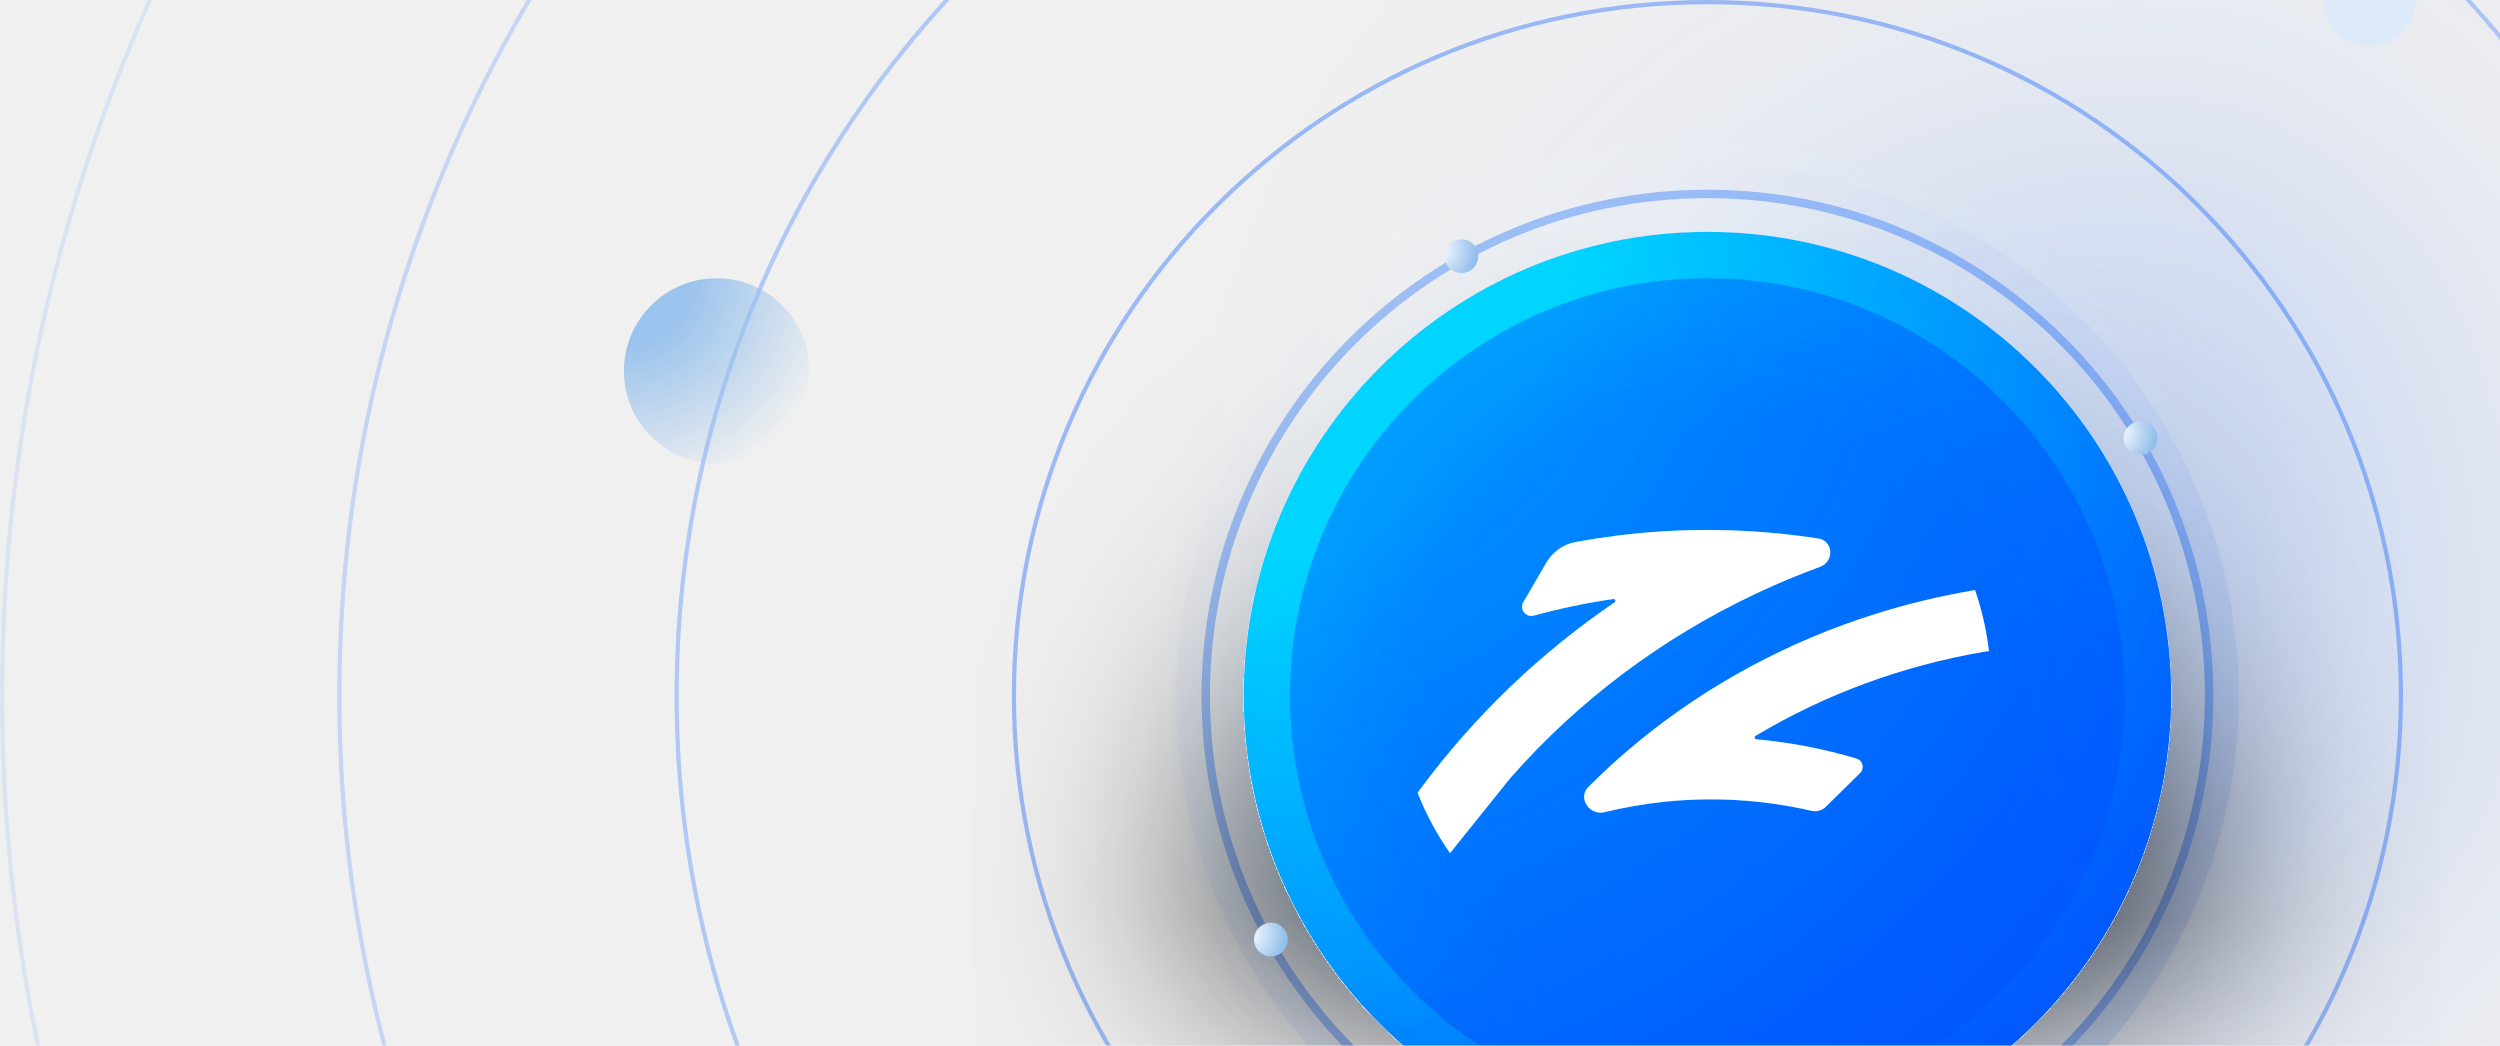
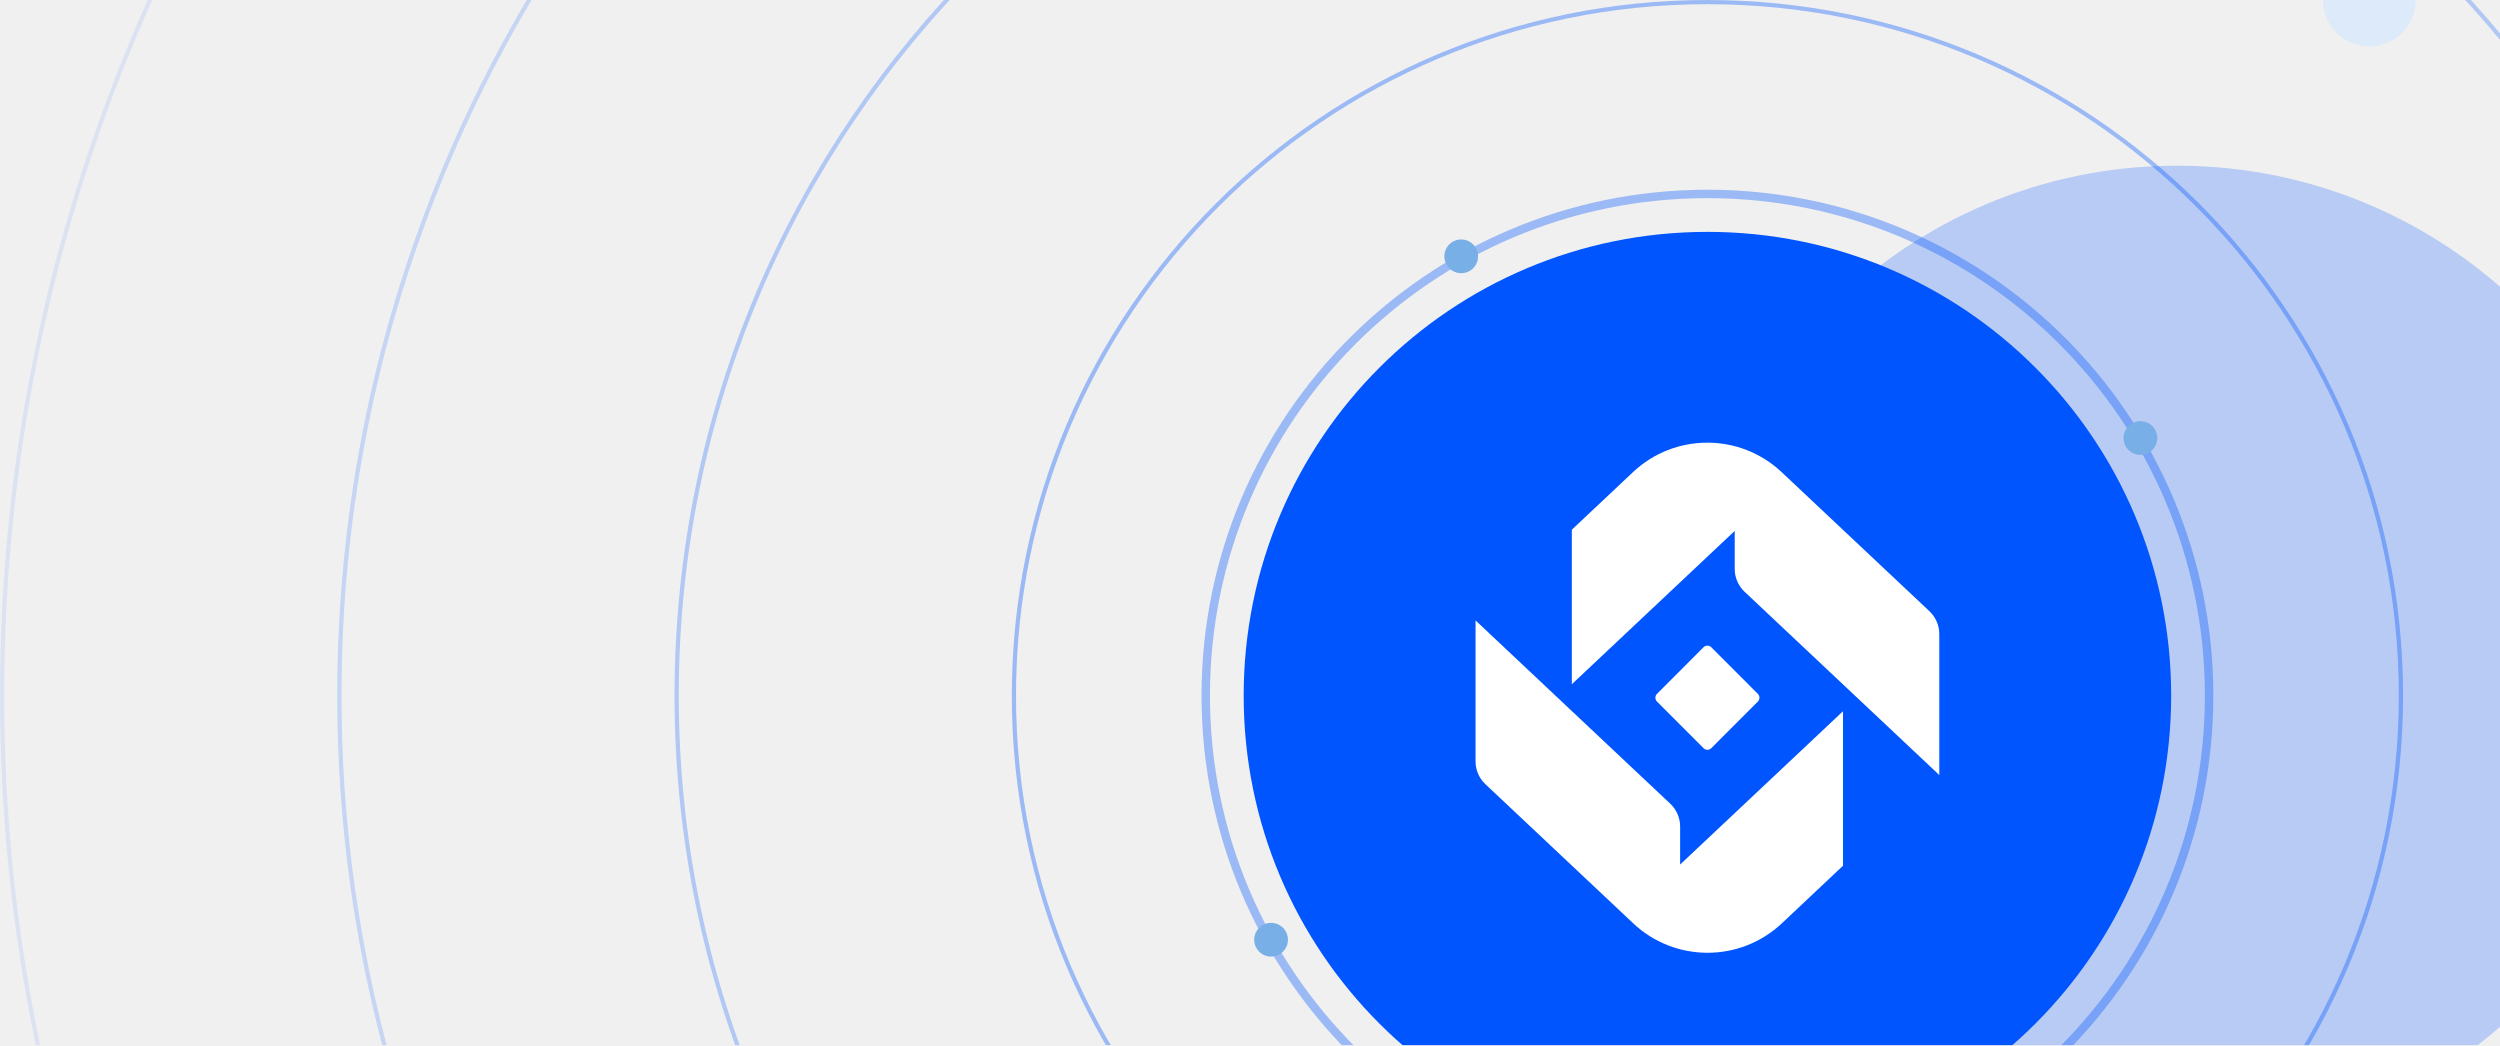
<svg xmlns="http://www.w3.org/2000/svg" width="593" height="248" viewBox="0 0 593 248" fill="none">
-   <g clip-path="url(#clip0_107:906)">
-     <g opacity="0.44">
-       <circle opacity="0.8" cx="405" cy="165" r="164.5" stroke="#0055FE" />
-       <circle opacity="0.8" cx="405" cy="165" r="119" stroke="#0055FE" stroke-width="2" />
-       <circle opacity="0.24" cx="405" cy="165" r="122" transform="rotate(150 405 165)" stroke="url(#paint0_linear_107:906)" stroke-width="8" />
-       <circle opacity="0.6" cx="405" cy="165" r="244.5" stroke="#0055FE" />
-       <circle opacity="0.4" cx="405" cy="165" r="324.5" stroke="#0055FE" />
-       <circle opacity="0.2" cx="405" cy="165" r="404.5" stroke="#0055FE" />
+   <g clip-path="url(#clip0_308_888)">
+     <mask id="mask0_308_888" style="mask-type:alpha" x="0" y="0" width="593" height="248">
+       <path d="M593 0H0V248H593V0Z" fill="white" />
+     </mask>
+     <g mask="url(#mask0_308_888)">
+       <g opacity="0.44">
+         <path opacity="0.8" d="M405 329.5C495.851 329.5 569.5 255.851 569.5 165C569.5 74.149 495.851 0.5 405 0.5C314.149 0.5 240.5 74.149 240.5 165C240.5 255.851 314.149 329.5 405 329.5Z" stroke="#0055FE" />
+         <path opacity="0.8" d="M405 284C470.722 284 524 230.722 524 165C524 99.278 470.722 46 405 46C339.278 46 286 99.278 286 165C286 230.722 339.278 284 405 284Z" stroke="#0055FE" stroke-width="2" />
+         <path opacity="0.24" d="M405 287C472.379 287 527 232.379 527 165C527 97.621 472.379 43 405 43C337.621 43 283 97.621 283 165C283 232.379 337.621 287 405 287Z" stroke="url(#paint0_linear_308_888)" stroke-width="8" />
+         <path opacity="0.6" d="M405 409.5C540.034 409.5 649.5 300.034 649.5 165C649.5 29.966 540.034 -79.5 405 -79.5C269.966 -79.5 160.5 29.966 160.5 165C160.5 300.034 269.966 409.5 405 409.5Z" stroke="#0055FE" />
+         <path opacity="0.4" d="M405 489.5C584.216 489.5 729.5 344.216 729.5 165C729.5 -14.216 584.216 -159.5 405 -159.5C225.784 -159.5 80.5 -14.216 80.5 165C80.5 344.216 225.784 489.5 405 489.5Z" stroke="#0055FE" />
+         <path opacity="0.2" d="M405 569.5C628.399 569.5 809.5 388.399 809.5 165C809.5 -58.399 628.399 -239.5 405 -239.5C181.601 -239.5 0.5 -58.399 0.5 165C0.5 388.399 181.601 569.5 405 569.5Z" stroke="#0055FE" />
+       </g>
+       <path fill-rule="evenodd" clip-rule="evenodd" d="M1033.3 250.5C1033.2 250.5 1033.1 250.5 1032.9 250.6C1032.8 250.7 1032.7 250.7 1032.6 250.8C1032.5 250.9 1032.5 251 1032.4 251.1C1032.4 251.2 1032.4 251.3 1032.4 251.5C1032.4 251.7 1032.5 251.8 1032.6 251.9C1032.7 252 1032.8 252.1 1033 252.1C1033.1 252.1 1033.2 252.1 1033.3 252.1C1033.4 252.1 1033.5 252 1033.6 251.9C1033.7 251.8 1033.8 251.7 1033.8 251.6C1033.8 251.5 1033.9 251.4 1033.9 251.3C1033.9 251.2 1033.9 251.1 1033.8 251C1033.8 250.9 1033.7 250.8 1033.6 250.7C1033.5 250.6 1033.4 250.6 1033.3 250.5C1033.5 250.6 1033.4 250.5 1033.3 250.5ZM623.4 317.4C623.3 317.4 623.2 317.4 623.1 317.5C623 317.6 622.9 317.6 622.8 317.7C622.7 317.8 622.7 317.9 622.6 318C622.6 318.1 622.6 318.2 622.6 318.4C622.6 318.6 622.7 318.7 622.8 318.8C622.9 318.9 623.1 319 623.2 319C623.4 319 623.5 319 623.7 318.9C623.9 318.8 624 318.7 624.1 318.5C624.2 318.3 624.2 318.2 624.2 318C624.2 317.8 624.1 317.7 624 317.5C623.9 317.4 623.8 317.4 623.7 317.3C623.6 317.4 623.5 317.4 623.4 317.4ZM-342.3 -301.7C-342.2 -301.8 -342.1 -301.8 -342.1 -301.9C-342 -302 -342 -302.1 -342 -302.2C-342 -302.3 -342 -302.4 -342 -302.5C-342 -302.6 -342.1 -302.7 -342.2 -302.8C-342.3 -303 -342.5 -303.1 -342.7 -303.1C-342.9 -303.1 -343.1 -303.1 -343.3 -303C-343.4 -302.9 -343.5 -302.9 -343.5 -302.8C-343.6 -302.7 -343.6 -302.6 -343.6 -302.5C-343.6 -302.4 -343.6 -302.3 -343.6 -302.2C-343.6 -302.1 -343.5 -302 -343.4 -302C-343.3 -301.8 -343.1 -301.7 -342.9 -301.7C-342.7 -301.7 -342.5 -301.6 -342.3 -301.7ZM257 -103.6C256.9 -103.7 256.8 -103.7 256.8 -103.8C256.7 -103.9 256.7 -104 256.7 -104.1C256.7 -104.2 256.7 -104.3 256.7 -104.4C256.7 -104.5 256.8 -104.6 256.9 -104.6C257 -104.8 257.2 -104.9 257.4 -104.9C257.6 -104.9 257.8 -104.9 258 -104.8C258.1 -104.7 258.2 -104.7 258.2 -104.6C258.3 -104.5 258.3 -104.4 258.3 -104.3C258.3 -104.2 258.3 -104.1 258.3 -104C258.3 -103.9 258.2 -103.8 258.1 -103.8C258 -103.6 257.8 -103.5 257.5 -103.5C257.4 -103.5 257.2 -103.5 257 -103.6ZM1303.1 -68.8C1302.9 -68.9 1302.8 -69 1302.7 -69.2C1302.6 -69.4 1302.5 -69.6 1302.5 -69.8C1302.5 -70 1302.5 -70.2 1302.6 -70.4C1302.7 -70.6 1302.8 -70.8 1302.9 -70.9C1303.2 -71.2 1303.6 -71.5 1304 -71.6C1304.4 -71.7 1304.9 -71.6 1305.3 -71.4C1305.6 -71.2 1305.8 -71 1305.9 -70.7C1306 -70.4 1306 -70.1 1305.9 -69.8C1305.8 -69.6 1305.7 -69.4 1305.6 -69.3C1305.3 -69 1304.9 -68.7 1304.5 -68.6C1303.9 -68.5 1303.4 -68.6 1303.1 -68.8ZM-91.5 361.2C-91.8 361.2 -92.1 361.3 -92.4 361.5C-92.7 361.7 -92.8 361.9 -92.9 362.2C-93 362.5 -93 362.8 -93 363.1C-92.9 363.4 -92.8 363.7 -92.6 363.9C-92.4 364.1 -92.1 364.3 -91.8 364.3C-91.5 364.4 -91.2 364.3 -90.9 364.2C-90.6 364.1 -90.4 363.9 -90.2 363.6C-90 363.3 -89.9 363 -89.9 362.7C-89.9 362.5 -89.9 362.3 -90 362.1C-90.1 361.9 -90.2 361.7 -90.4 361.6C-90.5 361.5 -90.7 361.3 -90.9 361.3C-91.1 361.2 -91.3 361.2 -91.5 361.2ZM-387.3 96C-387.2 95.9 -387.1 95.9 -387.1 95.8C-387 95.7 -387 95.5 -387 95.4C-387 95.3 -387.1 95.1 -387.2 95C-387.3 94.8 -387.5 94.7 -387.7 94.7C-387.9 94.7 -388.1 94.7 -388.3 94.8C-388.4 94.9 -388.5 94.9 -388.5 95C-388.6 95.1 -388.6 95.3 -388.6 95.4C-388.6 95.5 -388.5 95.7 -388.4 95.8C-388.3 96 -388.1 96.1 -387.9 96.1C-387.7 96.2 -387.4 96.1 -387.3 96ZM1267.4 722.2C1267.3 722.1 1267.3 722.1 1267.2 722C1267.1 721.9 1267.1 721.8 1267.1 721.7C1267.1 721.6 1267.1 721.5 1267.1 721.4C1267.1 721.3 1267.2 721.2 1267.2 721.1C1267.3 720.9 1267.5 720.8 1267.8 720.8C1268 720.8 1268.2 720.8 1268.4 720.9C1268.5 721 1268.6 721 1268.6 721.1C1268.7 721.2 1268.7 721.3 1268.7 721.4C1268.7 721.5 1268.7 721.6 1268.7 721.7C1268.7 721.8 1268.6 721.9 1268.5 721.9C1268.4 722.1 1268.2 722.2 1268 722.2C1267.9 722.3 1267.6 722.3 1267.4 722.2ZM-544.4 448.9C-544.5 448.7 -544.5 448.5 -544.4 448.3C-544.4 448.1 -544.3 447.9 -544.2 447.7C-544.1 447.5 -543.9 447.4 -543.8 447.3C-543.6 447.2 -543.4 447.1 -543.2 447.1C-542.8 446.9 -542.3 446.9 -541.9 447C-541.5 447.1 -541.1 447.4 -540.9 447.8C-540.8 448 -540.8 448.2 -540.9 448.4C-540.9 448.6 -541 448.8 -541.1 449C-541.2 449.2 -541.4 449.3 -541.5 449.4C-541.7 449.5 -541.9 449.6 -542.1 449.6C-542.5 449.8 -543 449.8 -543.4 449.7C-543.8 449.6 -544.2 449.3 -544.4 448.9ZM-608.1 128.3C-608 128.4 -607.9 128.4 -607.9 128.5C-607.8 128.6 -607.8 128.7 -607.8 128.8C-607.8 128.9 -607.8 129 -607.8 129.1C-607.8 129.2 -607.9 129.3 -608 129.4L-608.1 128.3ZM176 -438.9C176.1 -439 176.2 -439 176.2 -439.1C176.3 -439.3 176.4 -439.5 176.3 -439.7C176.3 -439.8 176.2 -439.9 176.2 -440C176.1 -440.2 175.9 -440.3 175.7 -440.4C175.5 -440.4 175.4 -440.4 175.2 -440.4C175.1 -440.3 174.9 -440.3 174.8 -440.1C174.7 -440 174.7 -439.9 174.7 -439.8C174.7 -439.7 174.7 -439.6 174.7 -439.5C174.7 -439.4 174.8 -439.3 174.8 -439.2C174.9 -439 175.1 -438.9 175.3 -438.8C175.6 -438.8 175.8 -438.8 176 -438.9ZM1255.8 -422.2C1255.7 -422.3 1255.6 -422.3 1255.6 -422.4C1255.5 -422.5 1255.5 -422.6 1255.5 -422.7C1255.5 -422.8 1255.5 -422.9 1255.5 -423C1255.5 -423.1 1255.6 -423.2 1255.7 -423.2C1255.8 -423.4 1256 -423.5 1256.2 -423.5C1256.4 -423.5 1256.6 -423.5 1256.8 -423.4C1256.9 -423.3 1257 -423.3 1257 -423.2C1257 -423.1 1257.1 -423 1257.1 -422.9C1257.1 -422.8 1257.1 -422.7 1257.1 -422.6C1257.1 -422.5 1257 -422.4 1256.9 -422.4C1256.8 -422.2 1256.6 -422.1 1256.4 -422.1C1256.2 -422.1 1255.9 -422.1 1255.8 -422.2ZM232.4 721.1C232.2 721.1 232 721 231.8 720.9C231.6 720.8 231.5 720.6 231.5 720.3C231.5 720.2 231.5 720.1 231.5 720C231.5 719.9 231.6 719.8 231.7 719.7C231.8 719.6 231.9 719.6 232 719.5C232.1 719.5 232.2 719.5 232.3 719.5C232.5 719.5 232.7 719.6 232.9 719.7C233.1 719.8 233.2 720 233.2 720.3C233.2 720.4 233.2 720.5 233.2 720.6C233.2 720.7 233.1 720.8 233 720.9C232.9 721 232.8 721 232.7 721.1C232.6 721.1 232.5 721.1 232.4 721.1Z" fill="white" />
+       <g opacity="0.24">
+         <path d="M632.9 155.8C632.9 220.1 580.7 272.3 516.4 272.3C452.1 272.3 399.9 220.1 399.9 155.8C399.9 91.5 452.1 39.3 516.4 39.3C580.7 39.3 632.9 91.4 632.9 155.8Z" fill="#0055FE" />
+       </g>
+       <path d="M170 110C182.15 110 192 100.15 192 88C192 75.85 182.15 66 170 66C157.85 66 148 75.85 148 88C148 100.15 157.85 110 170 110Z" fill="url(#paint1_radial_308_888)" />
+       <path d="M295 165C295 104.2 344.2 55 405 55C465.8 55 515 104.2 515 165C515 225.8 465.8 275 405 275C344.2 275 295 225.8 295 165Z" fill="#0055FE" />
+       <path d="M387.386 219.003C397.301 228.336 412.756 228.331 422.672 218.998L437.162 205.351V168.703L398.526 205.069V196.049C398.526 194.004 397.682 192.048 396.192 190.645L350 147.163V180.603C350 182.647 350.844 184.604 352.334 186.007L387.386 218.998V219.003Z" fill="white" />
+       <path d="M404.081 153.525L393.039 164.58C392.532 165.087 392.532 165.91 393.039 166.417L404.081 177.472C404.588 177.98 405.409 177.98 405.916 177.472L416.958 166.417C417.465 165.91 417.465 165.087 416.958 164.58L405.916 153.525C405.409 153.017 404.588 153.017 404.081 153.525Z" fill="white" />
+       <path d="M457.671 144.988L422.614 111.997C412.699 102.664 397.239 102.669 387.328 112.002L372.838 125.649V162.302L411.474 125.936V134.956C411.474 137.001 412.318 138.962 413.808 140.36L460 183.837V150.392C460 148.347 459.156 146.391 457.666 144.988H457.671Z" fill="white" />
+       <path d="M405 275C465.751 275 515 225.751 515 165C515 104.249 465.751 55 405 55C344.249 55 295 104.249 295 165C295 225.751 344.249 275 405 275Z" fill="url(#paint2_radial_308_888)" />
+       <path d="M405 269.5C462.714 269.5 509.5 222.714 509.5 165C509.5 107.286 462.714 60.5 405 60.5C347.286 60.5 300.5 107.286 300.5 165C300.5 222.714 347.286 269.5 405 269.5Z" stroke="url(#paint3_radial_308_888)" stroke-width="11" />
+       <path d="M405 269.5C462.714 269.5 509.5 222.714 509.5 165C509.5 107.286 462.714 60.5 405 60.5C347.286 60.5 300.5 107.286 300.5 165C300.5 222.714 347.286 269.5 405 269.5Z" stroke="url(#paint4_radial_308_888)" stroke-width="11" />
+       <g opacity="0.12">
+         <path d="M405 269.5C462.714 269.5 509.5 222.714 509.5 165C509.5 107.286 462.714 60.5 405 60.5C347.286 60.5 300.5 107.286 300.5 165C300.5 222.714 347.286 269.5 405 269.5Z" stroke="url(#paint5_radial_308_888)" stroke-width="11" />
+       </g>
+       <g opacity="0.12">
+         <path d="M405 269.5C462.714 269.5 509.5 222.714 509.5 165C509.5 107.286 462.714 60.5 405 60.5C347.286 60.5 300.5 107.286 300.5 165C300.5 222.714 347.286 269.5 405 269.5Z" stroke="url(#paint6_radial_308_888)" stroke-width="11" />
+       </g>
+       <g opacity="0.16">
+         <path d="M405 275C465.751 275 515 225.751 515 165C515 104.249 465.751 55 405 55C344.249 55 295 104.249 295 165C295 225.751 344.249 275 405 275Z" fill="url(#paint7_radial_308_888)" />
+       </g>
+       <path d="M562 11C568.075 11 573 6.075 573 -3.05176e-05C573 -6.075 568.075 -11 562 -11C555.925 -11 551 -6.075 551 -3.05176e-05C551 6.075 555.925 11 562 11Z" fill="#DCEAF9" />
+       <path d="M507.7 107.9C509.909 107.9 511.7 106.109 511.7 103.9C511.7 101.691 509.909 99.9 507.7 99.9C505.491 99.9 503.7 101.691 503.7 103.9C503.7 106.109 505.491 107.9 507.7 107.9Z" fill="url(#paint8_radial_308_888)" />
+       <path d="M301.5 226.9C303.709 226.9 305.5 225.109 305.5 222.9C305.5 220.691 303.709 218.9 301.5 218.9C299.291 218.9 297.5 220.691 297.5 222.9C297.5 225.109 299.291 226.9 301.5 226.9Z" fill="url(#paint9_radial_308_888)" />
+       <path d="M346.6 64.8C348.809 64.8 350.6 63.009 350.6 60.8C350.6 58.591 348.809 56.8 346.6 56.8C344.391 56.8 342.6 58.591 342.6 60.8C342.6 63.009 344.391 64.8 346.6 64.8Z" fill="url(#paint10_radial_308_888)" />
    </g>
-     <path fill-rule="evenodd" clip-rule="evenodd" d="M1033.29 250.534C1033.17 250.537 1033.05 250.566 1032.94 250.618C1032.84 250.671 1032.75 250.746 1032.67 250.839C1032.6 250.932 1032.55 251.039 1032.52 251.155C1032.49 251.27 1032.49 251.39 1032.51 251.506C1032.54 251.661 1032.62 251.803 1032.74 251.914C1032.85 252.025 1032.99 252.101 1033.15 252.131C1033.27 252.153 1033.39 252.149 1033.5 252.12C1033.62 252.09 1033.72 252.036 1033.81 251.96C1033.91 251.884 1033.98 251.789 1034.03 251.682C1034.08 251.574 1034.11 251.457 1034.11 251.339C1034.11 251.232 1034.08 251.126 1034.04 251.028C1034 250.93 1033.94 250.841 1033.86 250.766C1033.79 250.691 1033.7 250.632 1033.6 250.593C1033.5 250.553 1033.39 250.533 1033.29 250.534V250.534ZM623.418 317.431C623.299 317.434 623.183 317.463 623.077 317.515C622.97 317.568 622.877 317.644 622.803 317.737C622.73 317.83 622.677 317.937 622.649 318.053C622.622 318.168 622.62 318.288 622.644 318.404C622.675 318.56 622.753 318.703 622.866 318.814C622.979 318.926 623.123 319.001 623.279 319.031C623.45 319.064 623.627 319.042 623.784 318.967C623.94 318.892 624.069 318.769 624.15 318.615C624.231 318.461 624.26 318.285 624.233 318.114C624.206 317.942 624.124 317.784 624 317.662C623.923 317.586 623.832 317.526 623.731 317.485C623.631 317.444 623.523 317.424 623.415 317.426L623.418 317.431ZM-342.294 -301.716C-342.209 -301.77 -342.138 -301.842 -342.085 -301.927C-342.031 -302.012 -341.997 -302.108 -341.986 -302.208C-341.986 -302.307 -341.997 -302.408 -342.03 -302.501C-342.064 -302.594 -342.116 -302.68 -342.184 -302.752C-342.322 -302.925 -342.515 -303.047 -342.731 -303.095C-342.947 -303.143 -343.173 -303.116 -343.372 -303.018C-343.46 -302.965 -343.526 -302.893 -343.581 -302.808C-343.634 -302.723 -343.668 -302.627 -343.679 -302.527C-343.69 -302.428 -343.679 -302.327 -343.647 -302.232C-343.614 -302.136 -343.557 -302.05 -343.482 -301.982C-343.345 -301.809 -343.151 -301.687 -342.935 -301.639C-342.719 -301.591 -342.493 -301.618 -342.294 -301.716V-301.716ZM256.99 -103.587C256.905 -103.639 256.834 -103.711 256.781 -103.797C256.728 -103.881 256.694 -103.977 256.683 -104.077C256.671 -104.177 256.683 -104.278 256.715 -104.372C256.748 -104.468 256.805 -104.554 256.88 -104.622C257.019 -104.795 257.213 -104.916 257.43 -104.965C257.645 -105.013 257.87 -104.986 258.068 -104.889C258.153 -104.835 258.224 -104.763 258.277 -104.678C258.331 -104.593 258.365 -104.498 258.376 -104.398C258.376 -104.299 258.365 -104.198 258.332 -104.104C258.299 -104.011 258.246 -103.926 258.178 -103.854C258.035 -103.681 257.848 -103.56 257.628 -103.512C257.419 -103.462 257.188 -103.49 256.99 -103.587V-103.587ZM1303.05 -68.784C1302.88 -68.89 1302.73 -69.033 1302.62 -69.204C1302.51 -69.374 1302.44 -69.567 1302.42 -69.769C1302.39 -69.97 1302.42 -70.174 1302.48 -70.365C1302.55 -70.556 1302.66 -70.73 1302.8 -70.873C1303.08 -71.22 1303.48 -71.461 1303.91 -71.555C1304.35 -71.65 1304.8 -71.592 1305.2 -71.392C1305.46 -71.232 1305.66 -70.989 1305.76 -70.703C1305.86 -70.416 1305.86 -70.104 1305.77 -69.816C1305.7 -69.626 1305.59 -69.453 1305.45 -69.31C1305.17 -68.96 1304.78 -68.717 1304.34 -68.621C1303.9 -68.526 1303.45 -68.583 1303.05 -68.784H1303.05V-68.784ZM-91.513 361.166C-91.821 361.176 -92.118 361.276 -92.371 361.454C-92.623 361.632 -92.81 361.88 -92.92 362.167C-93.03 362.454 -93.063 362.767 -92.997 363.068C-92.931 363.368 -92.777 363.643 -92.558 363.857C-92.336 364.071 -92.056 364.215 -91.754 364.271C-91.451 364.327 -91.138 364.293 -90.855 364.174C-90.571 364.054 -90.329 363.853 -90.158 363.597C-89.988 363.34 -89.897 363.039 -89.896 362.732C-89.896 362.522 -89.94 362.315 -90.028 362.123C-90.105 361.93 -90.226 361.757 -90.38 361.611C-90.523 361.464 -90.71 361.35 -90.897 361.274C-91.095 361.197 -91.304 361.16 -91.513 361.164V361.166V361.166ZM-387.251 96.03C-387.166 95.978 -387.095 95.908 -387.042 95.824C-386.962 95.697 -386.927 95.548 -386.943 95.399C-386.958 95.25 -387.025 95.111 -387.13 95.005C-387.262 94.834 -387.46 94.715 -387.669 94.668C-387.889 94.621 -388.109 94.649 -388.307 94.746C-388.395 94.798 -388.461 94.87 -388.516 94.953C-388.595 95.08 -388.63 95.23 -388.614 95.378C-388.598 95.527 -388.532 95.666 -388.428 95.773C-388.292 95.946 -388.101 96.066 -387.886 96.114C-387.672 96.162 -387.448 96.135 -387.251 96.037V96.03V96.03ZM1267.44 722.209C1267.36 722.156 1267.29 722.085 1267.24 722.001C1267.18 721.918 1267.15 721.824 1267.13 721.726C1267.12 721.626 1267.14 721.525 1267.17 721.43C1267.2 721.335 1267.25 721.248 1267.32 721.176C1267.46 721.001 1267.65 720.881 1267.87 720.835C1268.08 720.792 1268.31 720.823 1268.5 720.923C1268.59 720.976 1268.66 721.047 1268.71 721.132C1268.76 721.214 1268.8 721.309 1268.81 721.407C1268.82 721.505 1268.81 721.603 1268.78 721.696C1268.74 721.789 1268.69 721.874 1268.62 721.945C1268.49 722.11 1268.29 722.231 1268.08 722.286C1267.87 722.33 1267.64 722.308 1267.44 722.209V722.209ZM-544.402 448.943C-544.457 448.746 -544.479 448.54 -544.446 448.337C-544.416 448.135 -544.345 447.941 -544.237 447.767C-544.127 447.593 -543.984 447.446 -543.808 447.333C-543.639 447.218 -543.448 447.142 -543.247 447.11C-542.841 446.935 -542.386 446.908 -541.962 447.033C-541.538 447.159 -541.172 447.43 -540.927 447.798C-540.872 447.994 -540.85 448.201 -540.883 448.404C-540.905 448.608 -540.982 448.802 -541.092 448.976C-541.202 449.15 -541.345 449.298 -541.51 449.411C-541.686 449.524 -541.884 449.599 -542.081 449.632C-542.488 449.804 -542.942 449.83 -543.366 449.704C-543.789 449.578 -544.155 449.309 -544.402 448.943V448.943ZM-608.065 128.261C-607.977 128.311 -607.902 128.382 -607.847 128.467C-607.791 128.552 -607.757 128.649 -607.746 128.75C-607.735 128.85 -607.746 128.952 -607.779 129.048C-607.812 129.143 -607.856 129.231 -607.933 129.303L-608.065 128.261ZM175.952 -438.93C176.041 -438.986 176.119 -439.057 176.183 -439.141C176.297 -439.315 176.344 -439.525 176.315 -439.731C176.295 -439.833 176.258 -439.93 176.205 -440.019C176.095 -440.198 175.908 -440.326 175.699 -440.374C175.545 -440.41 175.384 -440.4 175.235 -440.346C175.087 -440.292 174.958 -440.196 174.863 -440.07C174.806 -439.984 174.765 -439.888 174.742 -439.787C174.722 -439.685 174.718 -439.58 174.731 -439.477C174.754 -439.376 174.795 -439.279 174.852 -439.191C174.964 -439.012 175.142 -438.884 175.348 -438.835C175.554 -438.786 175.771 -438.821 175.952 -438.931V-438.93ZM1255.76 -422.196C1255.67 -422.248 1255.6 -422.318 1255.55 -422.402C1255.49 -422.486 1255.46 -422.581 1255.45 -422.679C1255.44 -422.778 1255.45 -422.879 1255.48 -422.973C1255.51 -423.067 1255.57 -423.153 1255.64 -423.222C1255.77 -423.393 1255.97 -423.511 1256.18 -423.558C1256.4 -423.605 1256.62 -423.577 1256.82 -423.48C1256.9 -423.427 1256.97 -423.356 1257.03 -423.273C1257.08 -423.189 1257.11 -423.094 1257.13 -422.996C1257.14 -422.897 1257.13 -422.797 1257.09 -422.702C1257.06 -422.608 1257.01 -422.523 1256.94 -422.453C1256.8 -422.281 1256.61 -422.162 1256.39 -422.115C1256.18 -422.068 1255.95 -422.097 1255.76 -422.196ZM232.4 721.066C232.176 721.065 231.958 720.987 231.784 720.845C231.61 720.703 231.49 720.506 231.444 720.286C231.432 720.186 231.444 720.084 231.477 719.989C231.508 719.891 231.565 719.804 231.642 719.736C231.709 719.659 231.797 719.602 231.895 719.571C231.994 719.538 232.093 719.527 232.192 719.538C232.416 719.539 232.634 719.617 232.808 719.759C232.982 719.901 233.102 720.099 233.148 720.319C233.159 720.418 233.148 720.516 233.115 720.615C233.082 720.714 233.027 720.802 232.95 720.868C232.884 720.945 232.796 721 232.697 721.033C232.598 721.066 232.499 721.077 232.4 721.066Z" fill="white" />
-     <g opacity="0.24" filter="url(#filter0_f_107:906)">
-       <path d="M632.936 155.772C632.936 220.113 580.777 272.272 516.436 272.272C452.095 272.272 399.936 220.113 399.936 155.772C399.936 91.431 452.095 39.272 516.436 39.272C580.777 39.272 632.936 91.431 632.936 155.772Z" fill="#0055FE" />
-     </g>
-     <circle cx="170" cy="88" r="22" fill="url(#paint1_radial_107:906)" />
-     <g filter="url(#filter1_d_107:906)">
-       <path d="M295 165C295 104.249 344.249 55 405 55V55C465.751 55 515 104.249 515 165V165C515 225.751 465.751 275 405 275V275C344.249 275 295 225.751 295 165V165Z" fill="#0055FE" />
-       <path d="M336.753 187.359C349.776 169.723 365.461 154.827 382.982 142.878C383.368 142.614 383.136 142.014 382.673 142.081C376.3 143.005 369.999 144.319 363.809 146.013C361.954 146.521 360.358 144.53 361.321 142.875L366.761 133.525C368.253 130.96 370.766 129.125 373.699 128.582C386.674 126.183 399.973 125.27 413.316 125.916C419.313 126.206 425.318 126.811 431.307 127.738C434.879 128.291 435.12 133.189 431.729 134.435C426.521 136.348 421.403 138.491 416.392 140.86C394.509 151.207 374.666 165.865 358.306 184.477L344.149 202.095L343.922 202.321C340.836 197.899 338.252 193.106 336.25 188.023L336.753 187.359Z" fill="white" />
-       <path d="M471.306 154.484C470.998 154.535 470.691 154.587 470.384 154.64C451.264 157.931 432.932 164.651 416.415 174.548C416.048 174.767 416.181 175.323 416.608 175.362C424.571 176.085 432.53 177.6 440.366 179.939C441.874 180.389 442.321 182.269 441.203 183.37L433.044 191.403C432.168 192.266 430.901 192.605 429.699 192.328C418.147 189.664 406.387 188.987 394.905 190.171C390.068 190.669 385.28 191.499 380.578 192.649C377.041 193.514 374.175 189.256 376.739 186.689C380.471 182.954 384.366 179.419 388.409 176.09C405.142 162.309 424.395 152.044 444.969 145.588C452.469 143.235 460.144 141.388 467.937 140.061L468.473 139.945C470.076 144.59 471.2 149.456 471.786 154.484H471.306Z" fill="white" />
-     </g>
-     <g style="mix-blend-mode:overlay">
-       <circle cx="405" cy="165" r="110" fill="url(#paint2_radial_107:906)" />
-     </g>
-     <g style="mix-blend-mode:overlay">
-       <circle cx="405" cy="165" r="104.5" stroke="url(#paint3_radial_107:906)" stroke-width="11" />
-     </g>
-     <g style="mix-blend-mode:overlay" filter="url(#filter2_f_107:906)">
-       <circle cx="405" cy="165" r="104.5" stroke="url(#paint4_radial_107:906)" stroke-width="11" />
-     </g>
-     <g style="mix-blend-mode:overlay" opacity="0.12">
-       <circle r="104.5" transform="matrix(-1 0 0 1 405 165)" stroke="url(#paint5_radial_107:906)" stroke-width="11" />
-     </g>
-     <g style="mix-blend-mode:overlay" opacity="0.12" filter="url(#filter3_f_107:906)">
-       <circle r="104.5" transform="matrix(-1 0 0 1 405 165)" stroke="url(#paint6_radial_107:906)" stroke-width="11" />
-     </g>
-     <g style="mix-blend-mode:overlay" opacity="0.16">
-       <circle cx="405" cy="165" r="110" fill="url(#paint7_radial_107:906)" />
-     </g>
-     <circle cx="562" r="11" fill="#DCEAF9" />
-     <circle cx="507.747" cy="103.923" r="4" transform="rotate(-30 507.747 103.923)" fill="url(#paint8_radial_107:906)" />
-     <circle cx="301.464" cy="222.866" r="4" transform="rotate(-30 301.464 222.866)" fill="url(#paint9_radial_107:906)" />
-     <circle cx="346.634" cy="60.753" r="4" transform="rotate(-30 346.634 60.7529)" fill="url(#paint10_radial_107:906)" />
  </g>
  <defs>
-     <filter id="filter0_f_107:906" x="139.936" y="-220.728" width="753" height="753" filterUnits="userSpaceOnUse" color-interpolation-filters="sRGB">
-       <feFlood flood-opacity="0" result="BackgroundImageFix" />
-       <feBlend mode="normal" in="SourceGraphic" in2="BackgroundImageFix" result="shape" />
-       <feGaussianBlur stdDeviation="130" result="effect1_foregroundBlur_107:906" />
-     </filter>
-     <filter id="filter1_d_107:906" x="231" y="55" width="348" height="348" filterUnits="userSpaceOnUse" color-interpolation-filters="sRGB">
-       <feFlood flood-opacity="0" result="BackgroundImageFix" />
-       <feColorMatrix in="SourceAlpha" type="matrix" values="0 0 0 0 0 0 0 0 0 0 0 0 0 0 0 0 0 0 127 0" result="hardAlpha" />
-       <feOffset dy="64" />
-       <feGaussianBlur stdDeviation="32" />
-       <feComposite in2="hardAlpha" operator="out" />
-       <feColorMatrix type="matrix" values="0 0 0 0 0 0 0 0 0 0 0 0 0 0 0 0 0 0 1 0" />
-       <feBlend mode="soft-light" in2="BackgroundImageFix" result="effect1_dropShadow_107:906" />
-       <feBlend mode="normal" in="SourceGraphic" in2="effect1_dropShadow_107:906" result="shape" />
-     </filter>
-     <filter id="filter2_f_107:906" x="263" y="23" width="284" height="284" filterUnits="userSpaceOnUse" color-interpolation-filters="sRGB">
-       <feFlood flood-opacity="0" result="BackgroundImageFix" />
-       <feBlend mode="normal" in="SourceGraphic" in2="BackgroundImageFix" result="shape" />
-       <feGaussianBlur stdDeviation="16" result="effect1_foregroundBlur_107:906" />
-     </filter>
-     <filter id="filter3_f_107:906" x="263" y="23" width="284" height="284" filterUnits="userSpaceOnUse" color-interpolation-filters="sRGB">
-       <feFlood flood-opacity="0" result="BackgroundImageFix" />
-       <feBlend mode="normal" in="SourceGraphic" in2="BackgroundImageFix" result="shape" />
-       <feGaussianBlur stdDeviation="16" result="effect1_foregroundBlur_107:906" />
-     </filter>
-     <linearGradient id="paint0_linear_107:906" x1="405" y1="47" x2="405" y2="283" gradientUnits="userSpaceOnUse">
+     <linearGradient id="paint0_linear_308_888" x1="464.014" y1="267.172" x2="346.014" y2="62.796">
      <stop stop-color="#0055FE" />
      <stop offset="1" stop-color="#0055FE" stop-opacity="0" />
    </linearGradient>
-     <radialGradient id="paint1_radial_107:906" cx="0" cy="0" r="1" gradientUnits="userSpaceOnUse" gradientTransform="translate(148 66) rotate(45) scale(52.3259)">
+     <radialGradient id="paint1_radial_308_888" cx="0" cy="0" r="1" gradientTransform="translate(148 65.9983) rotate(45) scale(52.3259)">
      <stop offset="0.295" stop-color="#9AC3ED" />
      <stop offset="1" stop-color="#98C1EC" stop-opacity="0" />
    </radialGradient>
-     <radialGradient id="paint2_radial_107:906" cx="0" cy="0" r="1" gradientUnits="userSpaceOnUse" gradientTransform="translate(295 55) rotate(45) scale(261.63)">
+     <radialGradient id="paint2_radial_308_888" cx="0" cy="0" r="1" gradientTransform="translate(295.033 54.9652) rotate(45) scale(261.63)">
      <stop offset="0.295" stop-color="#9AC3ED" />
      <stop offset="1" stop-color="#98C1EC" stop-opacity="0" />
    </radialGradient>
-     <radialGradient id="paint3_radial_107:906" cx="0" cy="0" r="1" gradientUnits="userSpaceOnUse" gradientTransform="translate(295 55) rotate(45) scale(261.63)">
+     <radialGradient id="paint3_radial_308_888" cx="0" cy="0" r="1" gradientTransform="translate(295.033 54.9652) rotate(45) scale(261.63)">
      <stop offset="0.295" stop-color="#9AC3ED" />
      <stop offset="1" stop-color="#98C1EC" stop-opacity="0" />
    </radialGradient>
-     <radialGradient id="paint4_radial_107:906" cx="0" cy="0" r="1" gradientUnits="userSpaceOnUse" gradientTransform="translate(295 55) rotate(45) scale(261.63)">
+     <radialGradient id="paint4_radial_308_888" cx="0" cy="0" r="1" gradientTransform="translate(295.033 54.9652) rotate(45) scale(261.63)">
      <stop offset="0.295" stop-color="#9AC3ED" />
      <stop offset="1" stop-color="#98C1EC" stop-opacity="0" />
    </radialGradient>
-     <radialGradient id="paint5_radial_107:906" cx="0" cy="0" r="1" gradientUnits="userSpaceOnUse" gradientTransform="rotate(45) scale(261.63)">
+     <radialGradient id="paint5_radial_308_888" cx="0" cy="0" r="1" gradientTransform="translate(404.965 164.965) rotate(135) scale(261.63)">
      <stop offset="0.295" stop-color="#9AC3ED" />
      <stop offset="1" stop-color="#98C1EC" stop-opacity="0" />
    </radialGradient>
-     <radialGradient id="paint6_radial_107:906" cx="0" cy="0" r="1" gradientUnits="userSpaceOnUse" gradientTransform="rotate(45) scale(261.63)">
+     <radialGradient id="paint6_radial_308_888" cx="0" cy="0" r="1" gradientTransform="translate(404.965 164.965) rotate(135) scale(261.63)">
      <stop offset="0.295" stop-color="#9AC3ED" />
      <stop offset="1" stop-color="#98C1EC" stop-opacity="0" />
    </radialGradient>
-     <radialGradient id="paint7_radial_107:906" cx="0" cy="0" r="1" gradientUnits="userSpaceOnUse" gradientTransform="translate(295 55) rotate(45) scale(261.63)">
+     <radialGradient id="paint7_radial_308_888" cx="0" cy="0" r="1" gradientTransform="translate(295.033 54.9652) rotate(45) scale(261.63)">
      <stop offset="0.295" stop-color="#9AC3ED" />
      <stop offset="1" stop-color="#98C1EC" stop-opacity="0" />
    </radialGradient>
-     <radialGradient id="paint8_radial_107:906" cx="0" cy="0" r="1" gradientUnits="userSpaceOnUse" gradientTransform="translate(503.747 99.923) rotate(45) scale(11.3137)">
+     <radialGradient id="paint8_radial_308_888" cx="0" cy="0" r="1" gradientTransform="translate(502.282 102.456) rotate(15) scale(11.3137)">
      <stop stop-color="white" />
      <stop offset="1" stop-color="#78AFE7" />
    </radialGradient>
-     <radialGradient id="paint9_radial_107:906" cx="0" cy="0" r="1" gradientUnits="userSpaceOnUse" gradientTransform="translate(297.464 218.866) rotate(45) scale(11.3137)">
+     <radialGradient id="paint9_radial_308_888" cx="0" cy="0" r="1" gradientTransform="translate(295.999 221.399) rotate(15) scale(11.3137)">
      <stop stop-color="white" />
      <stop offset="1" stop-color="#78AFE7" />
    </radialGradient>
-     <radialGradient id="paint10_radial_107:906" cx="0" cy="0" r="1" gradientUnits="userSpaceOnUse" gradientTransform="translate(342.634 56.7529) rotate(45) scale(11.3137)">
+     <radialGradient id="paint10_radial_308_888" cx="0" cy="0" r="1" gradientTransform="translate(341.169 59.2856) rotate(15) scale(11.3137 11.3137)">
      <stop stop-color="white" />
      <stop offset="1" stop-color="#78AFE7" />
    </radialGradient>
-     <clipPath id="clip0_107:906">
+     <clipPath id="clip0_308_888">
      <rect width="593" height="248" fill="white" />
    </clipPath>
  </defs>
</svg>
